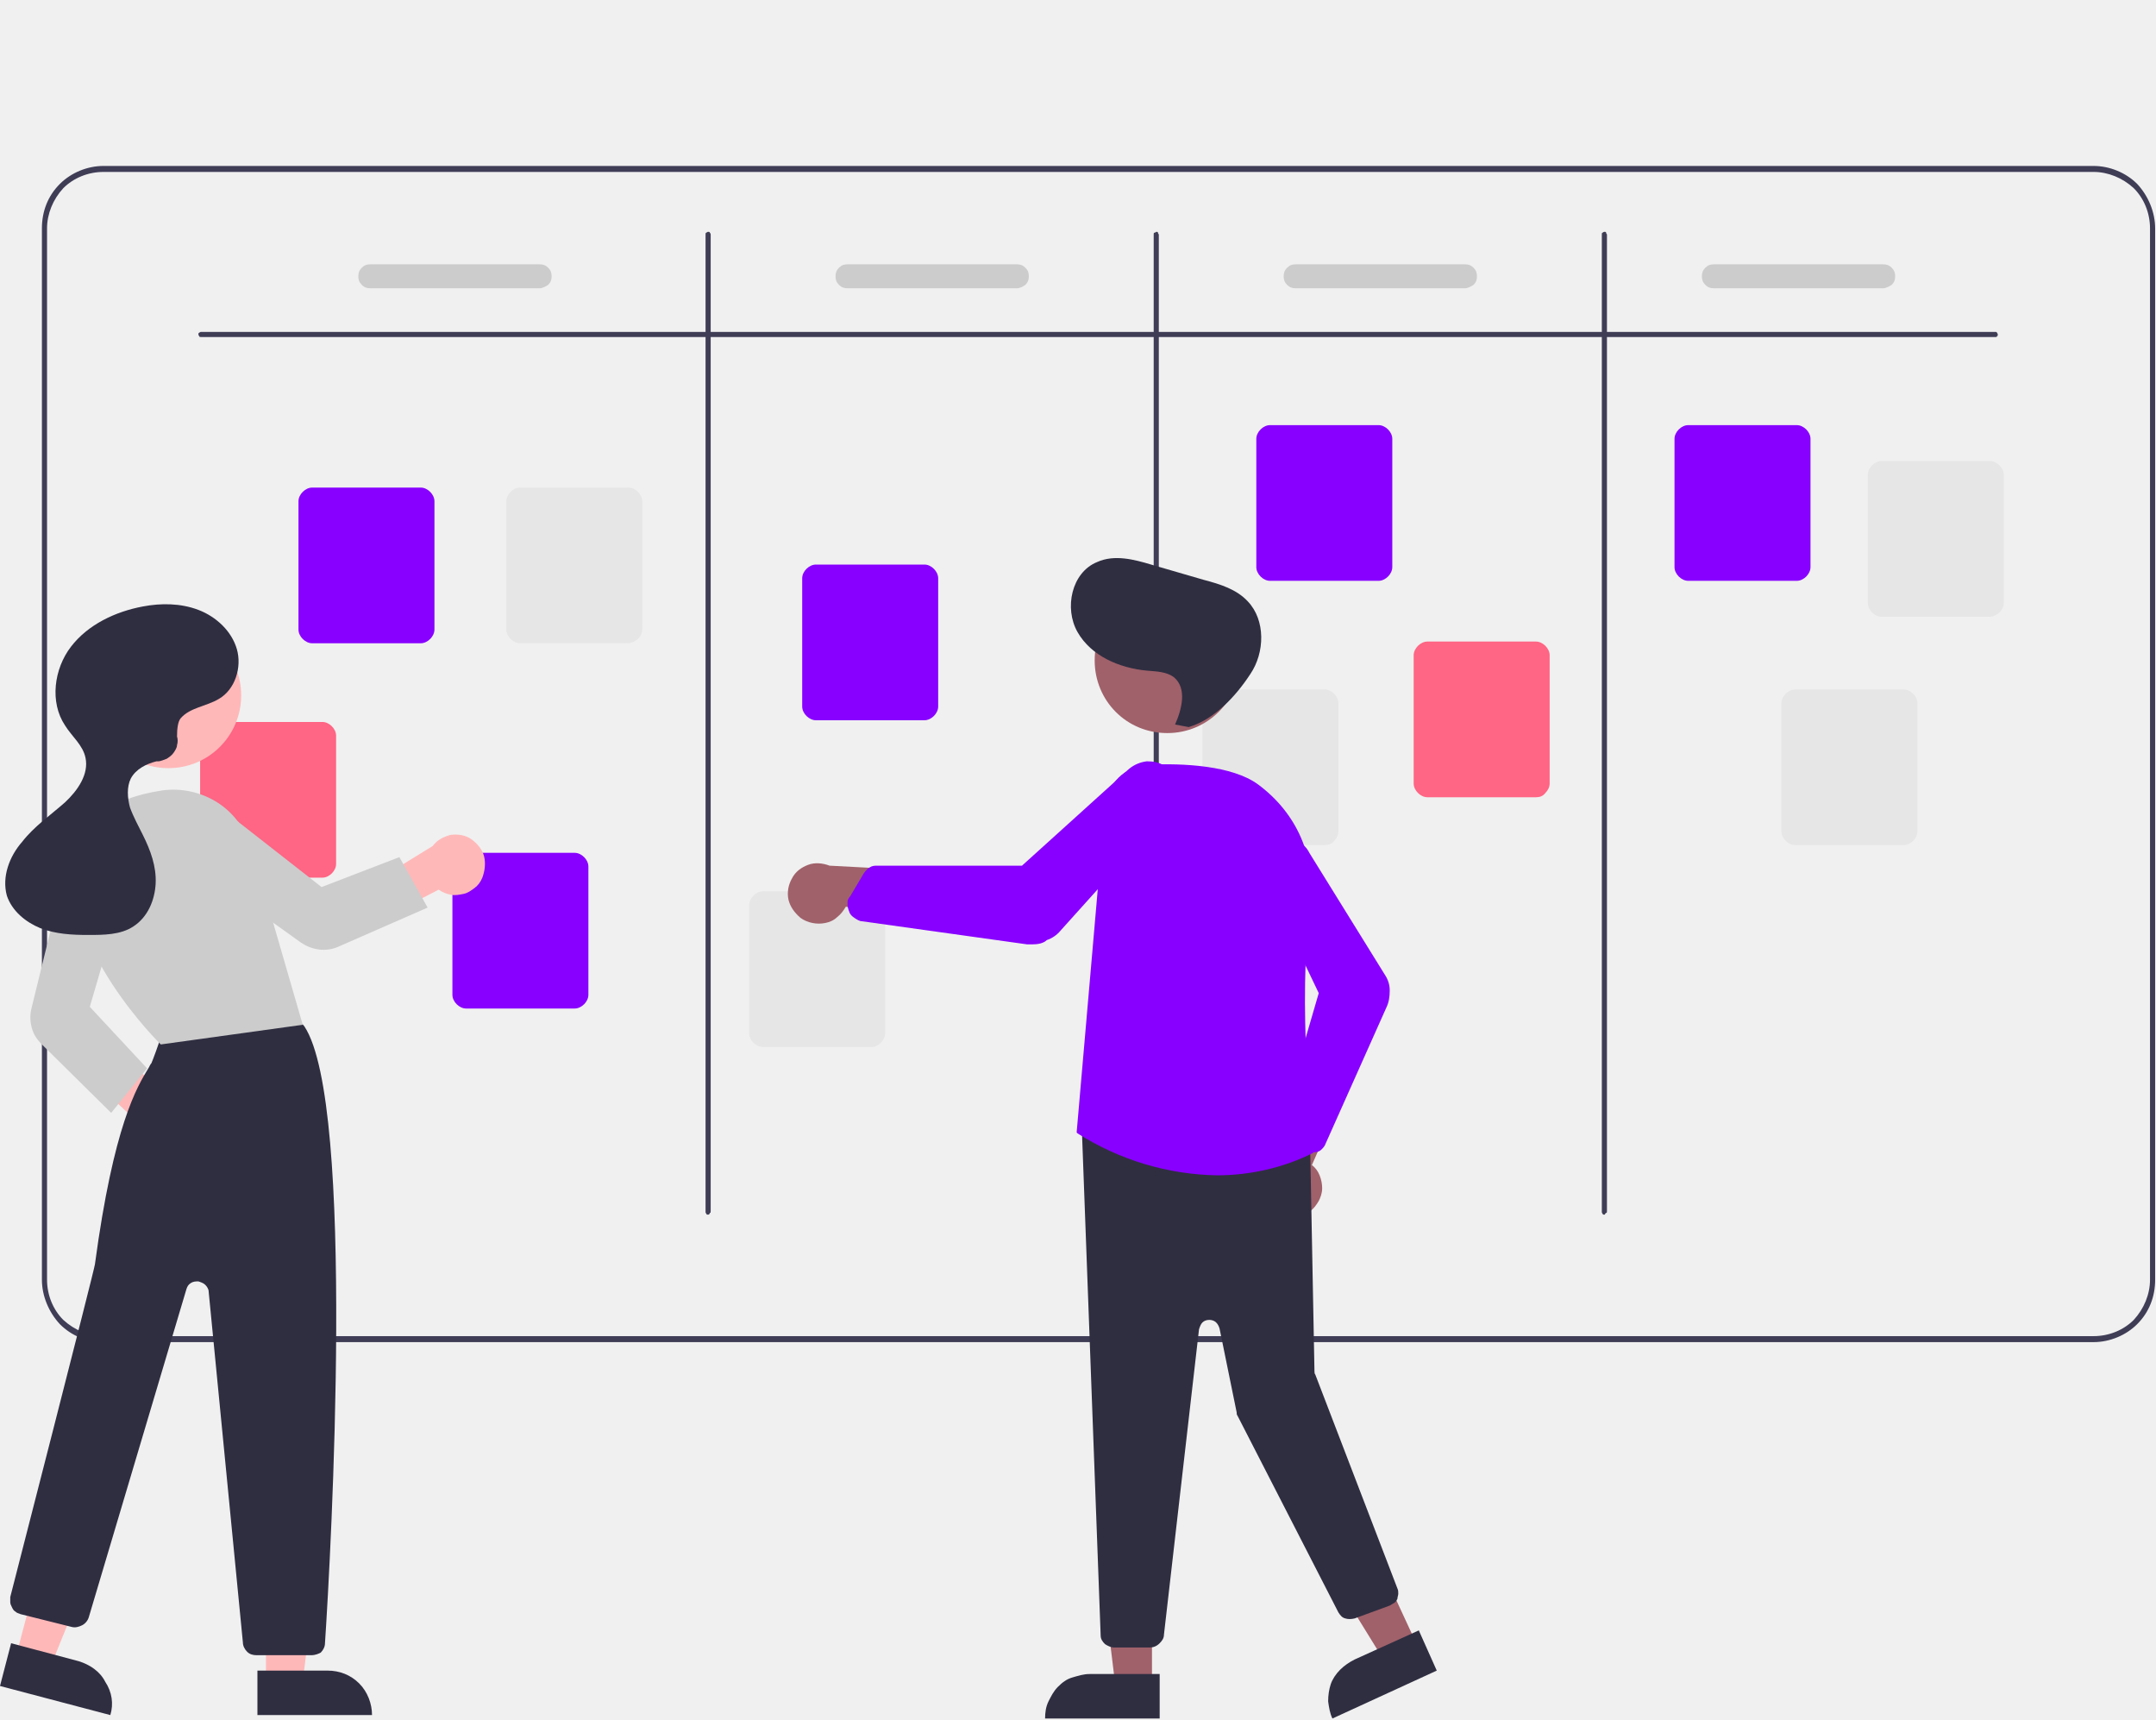
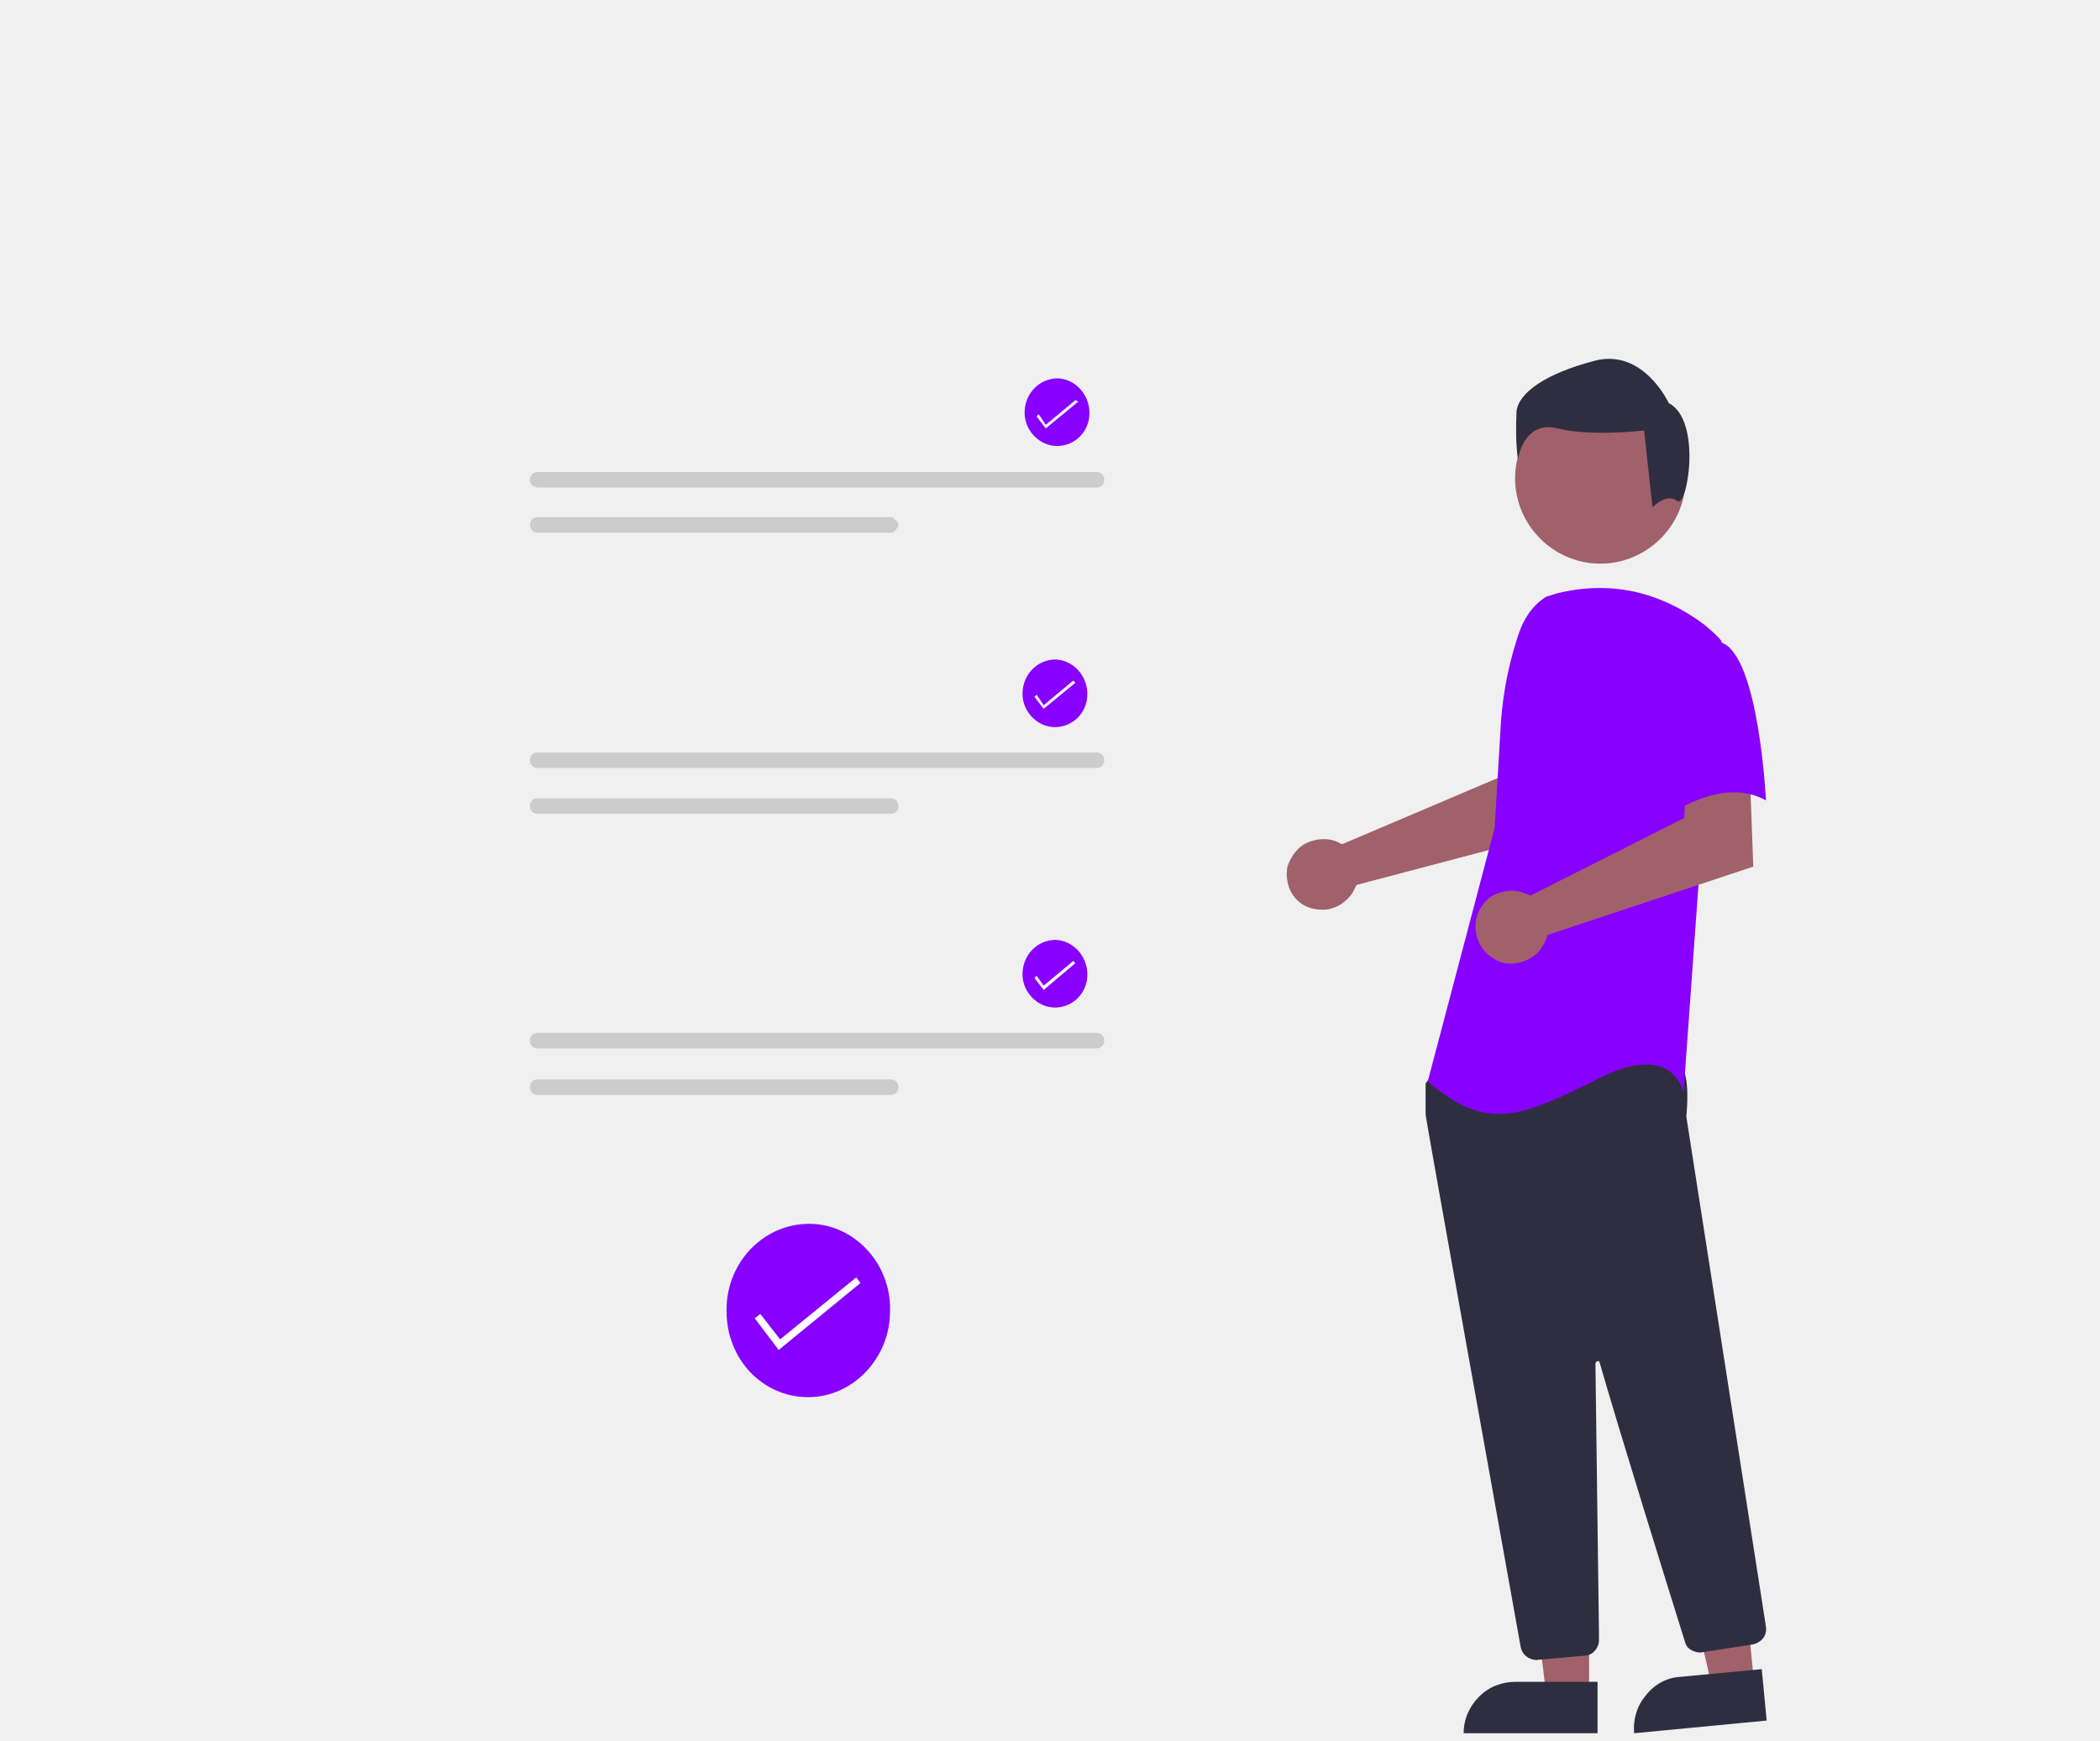
- <svg xmlns="http://www.w3.org/2000/svg" version="1.1" id="Calque_1" x="0px" y="0px" viewBox="0 0 252.1 201" style="enable-background:new 0 0 252.1 201;" xml:space="preserve">
+ <svg xmlns="http://www.w3.org/2000/svg" xmlns:xlink="http://www.w3.org/1999/xlink" version="1.1" id="Calque_1" x="0px" y="0px" viewBox="0 0 298 247" style="enable-background:new 0 0 298 247;" xml:space="preserve">
  <style type="text/css">
- 	.st0{fill:#3F3D56;}
+ 	.st0{clip-path:url(#SVGID_00000142869309172709067920000015686490393809019304_);}
	.st1{fill:#8800FF;}
- 	.st2{fill:#E6E6E6;}
- 	.st3{fill:#FF6584;}
- 	.st4{fill:#CCCCCC;}
- 	.st5{fill:#FFB8B8;}
- 	.st6{fill:#2F2E41;}
- 	.st7{fill:#A0616A;}
+ 	.st2{fill:#FFFFFF;}
+ 	.st3{fill:#A0616A;}
+ 	.st4{fill:#2F2E41;}
+ 	.st5{fill:#CCCCCC;}
</style>
-   <path class="st0" d="M244.8,19.4H12.1c-1.9,0-3.8,0.8-5.1,2.1c-1.4,1.4-2.1,3.2-2.1,5.2v122.9c0,1.9,0.8,3.8,2.1,5.2  c1.4,1.4,3.2,2.1,5.1,2.1h232.7c1.9,0,3.8-0.8,5.1-2.1c1.4-1.4,2.1-3.2,2.1-5.2V26.7c0-1.9-0.8-3.8-2.1-5.2  C248.6,20.2,246.7,19.4,244.8,19.4z M251.4,149.6c0,1.7-0.7,3.4-1.9,4.7c-1.2,1.2-2.9,1.9-4.7,1.9H12.1c-1.7,0-3.4-0.7-4.7-1.9  c-1.2-1.2-1.9-2.9-1.9-4.7V26.7c0-1.7,0.7-3.4,1.9-4.7c1.2-1.2,2.9-1.9,4.7-1.9h232.7c1.7,0,3.4,0.7,4.7,1.9  c1.2,1.2,1.9,2.9,1.9,4.7V149.6z" />
-   <path class="st0" d="M233.4,39.4H23.5c-0.1,0-0.2,0-0.2-0.1c-0.1-0.1-0.1-0.2-0.1-0.2c0-0.1,0-0.2,0.1-0.2c0.1-0.1,0.2-0.1,0.2-0.1  h209.8c0.1,0,0.2,0,0.2,0.1c0.1,0.1,0.1,0.2,0.1,0.2c0,0.1,0,0.2-0.1,0.2C233.5,39.3,233.5,39.4,233.4,39.4z" />
-   <path class="st0" d="M82.8,142c-0.1,0-0.2,0-0.2-0.1c-0.1-0.1-0.1-0.2-0.1-0.2V27.4c0-0.1,0-0.2,0.1-0.2c0.1-0.1,0.2-0.1,0.2-0.1  c0.1,0,0.2,0,0.2,0.1c0.1,0.1,0.1,0.2,0.1,0.2v114.2c0,0.1,0,0.2-0.1,0.2C83,141.9,82.9,142,82.8,142z" />
-   <path class="st0" d="M135.2,142c-0.1,0-0.2,0-0.2-0.1s-0.1-0.2-0.1-0.2V27.4c0-0.1,0-0.2,0.1-0.2s0.2-0.1,0.2-0.1  c0.1,0,0.2,0,0.2,0.1s0.1,0.2,0.1,0.2v114.2c0,0.1,0,0.2-0.1,0.2S135.3,142,135.2,142z" />
-   <path class="st0" d="M187.6,142c-0.1,0-0.2,0-0.2-0.1c-0.1-0.1-0.1-0.2-0.1-0.2V27.4c0-0.1,0-0.2,0.1-0.2c0.1-0.1,0.2-0.1,0.2-0.1  c0.1,0,0.2,0,0.2,0.1s0.1,0.2,0.1,0.2v114.2c0,0.1,0,0.2-0.1,0.2S187.7,142,187.6,142z" />
-   <path class="st1" d="M49.2,75.2H36.5c-0.4,0-0.8-0.2-1.1-0.5c-0.3-0.3-0.5-0.7-0.5-1.1v-15c0-0.4,0.2-0.8,0.5-1.1  c0.3-0.3,0.7-0.5,1.1-0.5h12.7c0.4,0,0.8,0.2,1.1,0.5c0.3,0.3,0.5,0.7,0.5,1.1v15c0,0.4-0.2,0.8-0.5,1.1C50,75,49.6,75.2,49.2,75.2z  " />
-   <path class="st1" d="M67.2,117.9H54.5c-0.4,0-0.8-0.2-1.1-0.5c-0.3-0.3-0.5-0.7-0.5-1.1v-15c0-0.4,0.2-0.8,0.5-1.1  c0.3-0.3,0.7-0.5,1.1-0.5h12.7c0.4,0,0.8,0.2,1.1,0.5c0.3,0.3,0.5,0.7,0.5,1.1v15c0,0.4-0.2,0.8-0.5,1.1  C68,117.7,67.6,117.9,67.2,117.9z" />
-   <path class="st1" d="M108.1,84.2H95.4c-0.4,0-0.8-0.2-1.1-0.5c-0.3-0.3-0.5-0.7-0.5-1.1v-15c0-0.4,0.2-0.8,0.5-1.1  c0.3-0.3,0.7-0.5,1.1-0.5h12.7c0.4,0,0.8,0.2,1.1,0.5c0.3,0.3,0.5,0.7,0.5,1.1v15c0,0.4-0.2,0.8-0.5,1.1  C108.9,84,108.5,84.2,108.1,84.2z" />
-   <path class="st1" d="M161.2,67.9h-12.7c-0.4,0-0.8-0.2-1.1-0.5c-0.3-0.3-0.5-0.7-0.5-1.1v-15c0-0.4,0.2-0.8,0.5-1.1  c0.3-0.3,0.7-0.5,1.1-0.5h12.7c0.4,0,0.8,0.2,1.1,0.5c0.3,0.3,0.5,0.7,0.5,1.1v15c0,0.4-0.2,0.8-0.5,1.1  C162,67.7,161.6,67.9,161.2,67.9z" />
-   <path class="st1" d="M210.1,67.9h-12.7c-0.4,0-0.8-0.2-1.1-0.5c-0.3-0.3-0.5-0.7-0.5-1.1v-15c0-0.4,0.2-0.8,0.5-1.1  c0.3-0.3,0.7-0.5,1.1-0.5h12.7c0.4,0,0.8,0.2,1.1,0.5c0.3,0.3,0.5,0.7,0.5,1.1v15c0,0.4-0.2,0.8-0.5,1.1  C210.9,67.7,210.5,67.9,210.1,67.9z" />
-   <path class="st2" d="M232.6,72.1H220c-0.4,0-0.8-0.2-1.1-0.5s-0.5-0.7-0.5-1.1v-15c0-0.4,0.2-0.8,0.5-1.1c0.3-0.3,0.7-0.5,1.1-0.5  h12.7c0.4,0,0.8,0.2,1.1,0.5c0.3,0.3,0.5,0.7,0.5,1.1v15c0,0.4-0.2,0.8-0.5,1.1C233.4,71.9,233.1,72.1,232.6,72.1z" />
-   <path class="st2" d="M222.6,98.8h-12.7c-0.4,0-0.8-0.2-1.1-0.5c-0.3-0.3-0.5-0.7-0.5-1.1v-15c0-0.4,0.2-0.8,0.5-1.1  c0.3-0.3,0.7-0.5,1.1-0.5h12.7c0.4,0,0.8,0.2,1.1,0.5c0.3,0.3,0.5,0.7,0.5,1.1v15c0,0.4-0.2,0.8-0.5,1.1  C223.4,98.6,223,98.8,222.6,98.8z" />
-   <path class="st3" d="M179.6,93.2h-12.7c-0.4,0-0.8-0.2-1.1-0.5c-0.3-0.3-0.5-0.7-0.5-1.1v-15c0-0.4,0.2-0.8,0.5-1.1  c0.3-0.3,0.7-0.5,1.1-0.5h12.7c0.4,0,0.8,0.2,1.1,0.5c0.3,0.3,0.5,0.7,0.5,1.1v15c0,0.4-0.2,0.8-0.5,1.1  C180.4,93.1,180,93.2,179.6,93.2z" />
-   <path class="st2" d="M154.9,98.8h-12.7c-0.4,0-0.8-0.2-1.1-0.5c-0.3-0.3-0.5-0.7-0.5-1.1v-15c0-0.4,0.2-0.8,0.5-1.1  c0.3-0.3,0.7-0.5,1.1-0.5h12.7c0.4,0,0.8,0.2,1.1,0.5c0.3,0.3,0.5,0.7,0.5,1.1v15c0,0.4-0.2,0.8-0.5,1.1  C155.8,98.6,155.4,98.8,154.9,98.8z" />
-   <path class="st2" d="M101.9,122.4H89.2c-0.4,0-0.8-0.2-1.1-0.5c-0.3-0.3-0.5-0.7-0.5-1.1v-15c0-0.4,0.2-0.8,0.5-1.1  c0.3-0.3,0.7-0.5,1.1-0.5h12.7c0.4,0,0.8,0.2,1.1,0.5s0.5,0.7,0.5,1.1v15c0,0.4-0.2,0.8-0.5,1.1S102.3,122.4,101.9,122.4z" />
-   <path class="st3" d="M37.7,102.6H25c-0.4,0-0.8-0.2-1.1-0.5c-0.3-0.3-0.5-0.7-0.5-1.1v-15c0-0.4,0.2-0.8,0.5-1.1  c0.3-0.3,0.7-0.5,1.1-0.5h12.7c0.4,0,0.8,0.2,1.1,0.5c0.3,0.3,0.5,0.7,0.5,1.1v15c0,0.4-0.2,0.8-0.5,1.1  C38.5,102.4,38.1,102.6,37.7,102.6z" />
-   <path class="st2" d="M73.4,75.2H60.8c-0.4,0-0.8-0.2-1.1-0.5c-0.3-0.3-0.5-0.7-0.5-1.1v-15c0-0.4,0.2-0.8,0.5-1.1  c0.3-0.3,0.7-0.5,1.1-0.5h12.7c0.4,0,0.8,0.2,1.1,0.5c0.3,0.3,0.5,0.7,0.5,1.1v15c0,0.4-0.2,0.8-0.5,1.1  C74.2,75,73.8,75.2,73.4,75.2z" />
-   <path class="st4" d="M63.1,33.7H43.3c-0.4,0-0.7-0.1-1-0.4c-0.3-0.3-0.4-0.6-0.4-1c0-0.4,0.1-0.7,0.4-1c0.3-0.3,0.6-0.4,1-0.4h19.8  c0.4,0,0.7,0.1,1,0.4c0.3,0.3,0.4,0.6,0.4,1c0,0.4-0.1,0.7-0.4,1C63.8,33.5,63.4,33.7,63.1,33.7z" />
-   <path class="st4" d="M118.9,33.7H99.1c-0.4,0-0.7-0.1-1-0.4c-0.3-0.3-0.4-0.6-0.4-1c0-0.4,0.1-0.7,0.4-1c0.3-0.3,0.6-0.4,1-0.4h19.8  c0.4,0,0.7,0.1,1,0.4c0.3,0.3,0.4,0.6,0.4,1c0,0.4-0.1,0.7-0.4,1C119.6,33.5,119.3,33.7,118.9,33.7z" />
-   <path class="st4" d="M171.3,33.7h-19.8c-0.4,0-0.7-0.1-1-0.4c-0.3-0.3-0.4-0.6-0.4-1c0-0.4,0.1-0.7,0.4-1c0.3-0.3,0.6-0.4,1-0.4  h19.8c0.4,0,0.7,0.1,1,0.4c0.3,0.3,0.4,0.6,0.4,1c0,0.4-0.1,0.7-0.4,1C172,33.5,171.6,33.7,171.3,33.7z" />
-   <path class="st4" d="M220.2,33.7h-19.8c-0.4,0-0.7-0.1-1-0.4c-0.3-0.3-0.4-0.6-0.4-1c0-0.4,0.1-0.7,0.4-1c0.3-0.3,0.6-0.4,1-0.4  h19.8c0.4,0,0.7,0.1,1,0.4c0.3,0.3,0.4,0.6,0.4,1c0,0.4-0.1,0.7-0.4,1C220.9,33.5,220.5,33.7,220.2,33.7z" />
-   <path class="st5" d="M18.8,135.3c-0.5-0.1-1-0.2-1.4-0.5c-0.4-0.3-0.8-0.6-1.1-1c-0.3-0.4-0.5-0.9-0.6-1.4c-0.1-0.5-0.1-1,0.1-1.5  l-8.9-8.3l4.7-1.2l8.7,7.1c0.8,0.3,1.5,0.9,1.9,1.6c0.4,0.8,0.5,1.6,0.4,2.5c-0.2,0.8-0.7,1.6-1.4,2.1  C20.5,135.2,19.6,135.4,18.8,135.3z" />
-   <path class="st5" d="M31.1,196.6h4.3l2-16.4h-6.3L31.1,196.6z" />
-   <path class="st6" d="M43.5,200.5l-13.4,0l0-5.2l8.2,0c1.4,0,2.7,0.5,3.7,1.5C43,197.8,43.5,199.2,43.5,200.5L43.5,200.5z" />
-   <path class="st5" d="M1.9,193.5l4.1,1.1l6.2-15.3l-6.1-1.6L1.9,193.5z" />
-   <path class="st6" d="M12.9,200.5L0,197.1l1.3-5l7.9,2.1c1.3,0.4,2.5,1.2,3.1,2.4C13.1,197.8,13.3,199.2,12.9,200.5z" />
-   <path class="st6" d="M36.4,193.5H30c-0.4,0-0.8-0.1-1.1-0.4c-0.3-0.3-0.5-0.7-0.5-1.1L24.4,151c0-0.3-0.2-0.6-0.4-0.8  c-0.2-0.2-0.5-0.3-0.8-0.4c-0.3,0-0.6,0-0.9,0.2c-0.3,0.2-0.4,0.4-0.5,0.7L10.4,189c-0.1,0.4-0.4,0.8-0.8,1  c-0.4,0.2-0.8,0.3-1.2,0.2l-6-1.5c-0.2-0.1-0.4-0.1-0.6-0.3c-0.2-0.1-0.3-0.3-0.4-0.5c-0.1-0.2-0.2-0.4-0.2-0.6c0-0.2,0-0.4,0-0.6  c0.1-0.4,9.9-38.5,9.9-38.9c2.2-16.3,4.9-20.7,6.3-23c0.1-0.2,0.2-0.4,0.3-0.5c0.1-0.2,0.9-2.3,1.3-3.7c0.1-0.2,0.2-0.4,0.3-0.6  c0.1-0.2,0.3-0.3,0.5-0.4c6-3.1,13-0.9,15-0.2c0.3,0.1,0.6,0.3,0.8,0.6c6,9.1,3.1,61.6,2.4,72.1c0,0.4-0.2,0.8-0.5,1.1  C37.3,193.3,36.9,193.5,36.4,193.5z" />
-   <path class="st5" d="M19.7,89.8c4.7,0,8.5-3.8,8.5-8.5s-3.8-8.5-8.5-8.5c-4.7,0-8.5,3.8-8.5,8.5S15,89.8,19.7,89.8z" />
-   <path class="st4" d="M18.8,122.1L18.8,122.1c-0.2-0.2-11.5-11.3-10.1-21.6c0.6-4.4,4.2-7.2,10.3-8.1c2.2-0.3,4.5,0.2,6.4,1.4  c1.9,1.2,3.3,3.1,4,5.3l6,20.7L18.8,122.1z" />
-   <path class="st4" d="M13,130.1l-8.1-8c-0.6-0.6-1-1.2-1.2-2c-0.2-0.8-0.2-1.5,0-2.3l3.9-15.9c0.1-0.5,0.3-0.9,0.6-1.3  c0.3-0.4,0.7-0.7,1.1-1s0.9-0.4,1.4-0.4c0.5-0.1,1,0,1.5,0.1c0.9,0.3,1.6,0.9,2.1,1.7c0.4,0.8,0.5,1.8,0.3,2.7l-4.1,14l6.7,7.2  L13,130.1z" />
-   <path class="st5" d="M56.4,102.6c-0.2,0.5-0.5,0.9-0.9,1.2c-0.4,0.3-0.8,0.6-1.3,0.7c-0.5,0.1-1,0.2-1.5,0.1c-0.5-0.1-1-0.3-1.4-0.6  l-10.8,5.6l0.5-4.8l9.6-5.9c0.5-0.7,1.3-1.1,2.1-1.3c0.8-0.1,1.7,0,2.4,0.5c0.7,0.5,1.3,1.2,1.5,2C56.8,100.9,56.7,101.8,56.4,102.6  L56.4,102.6z" />
-   <path class="st4" d="M50,106.1l-10.5,4.6c-0.7,0.3-1.5,0.4-2.2,0.3c-0.8-0.1-1.5-0.4-2.1-0.8l-13.4-9.6c-0.4-0.3-0.7-0.7-1-1.1  c-0.3-0.4-0.4-0.9-0.5-1.4c-0.1-0.5,0-1,0.1-1.5c0.1-0.5,0.4-0.9,0.7-1.3c0.6-0.7,1.5-1.2,2.4-1.3s1.9,0.2,2.6,0.7l11.5,9l9.1-3.5  L50,106.1z" />
-   <path class="st6" d="M21.1,84c1.1-1.3,3-1.4,4.5-2.3c1.9-1.1,2.7-3.7,2.1-5.8s-2.4-3.8-4.5-4.6c-2.1-0.8-4.4-0.8-6.5-0.4  c-3.2,0.6-6.4,2.1-8.4,4.7c-2,2.6-2.5,6.5-0.7,9.2c0.8,1.3,2.1,2.3,2.4,3.8c0.4,1.9-0.9,3.8-2.4,5.2c-1.7,1.5-3.6,2.8-5,4.6  c-1.5,1.7-2.4,4.1-1.8,6.3c0.6,1.8,2.2,3.1,3.9,3.8c1.8,0.7,3.7,0.8,5.6,0.8c1.8,0,3.8,0,5.3-1c1.7-1.1,2.5-3.1,2.6-5  c0.1-2-0.6-3.9-1.5-5.7c-0.5-1-1.1-2.1-1.5-3.2c-0.3-1.1-0.4-2.4,0.1-3.4c0.6-1.1,1.8-1.7,3-2c0.1,0,0.1,0,0.2,0  c0.3,0,0.7-0.2,1-0.3c0.3-0.2,0.6-0.4,0.8-0.7c0.2-0.3,0.4-0.6,0.4-0.9c0.1-0.3,0.1-0.7,0-1C20.7,85.2,20.8,84.4,21.1,84z" />
-   <path class="st7" d="M134.7,196.9h-4.3l-2-16.4h6.3L134.7,196.9z" />
-   <path class="st6" d="M127.4,195.7h8.2v5.2h-13.4c0-0.7,0.1-1.4,0.4-2c0.3-0.6,0.6-1.2,1.1-1.7c0.5-0.5,1-0.9,1.7-1.1  C126.1,195.9,126.7,195.7,127.4,195.7z" />
-   <path class="st7" d="M165.6,192.1l-3.9,1.8l-8.7-14.1l5.7-2.6L165.6,192.1z" />
-   <path class="st6" d="M158.4,194l7.5-3.4l2.1,4.7l-12.2,5.6c-0.3-0.6-0.4-1.3-0.5-2c0-0.7,0.1-1.4,0.3-2c0.2-0.6,0.6-1.2,1.1-1.7  C157.2,194.7,157.8,194.3,158.4,194z" />
-   <path class="st7" d="M153.2,141.6c0.4-0.3,0.7-0.7,1-1.2c0.2-0.4,0.4-0.9,0.4-1.5c0-0.5-0.1-1-0.3-1.5c-0.2-0.5-0.5-0.9-0.9-1.2  l5-11.4l-6.4,1.1l-3.8,10.6c-0.5,0.7-0.8,1.5-0.8,2.4c0,0.9,0.4,1.7,1,2.3c0.6,0.6,1.4,1,2.3,1.1  C151.6,142.4,152.5,142.1,153.2,141.6z" />
-   <path class="st6" d="M134.4,192.6h-4.1c-0.4,0-0.8-0.2-1.1-0.4c-0.3-0.3-0.5-0.6-0.5-1l-2.2-59.2c0-0.2,0-0.5,0.1-0.7  c0.1-0.2,0.2-0.4,0.4-0.6c0.2-0.2,0.4-0.3,0.6-0.4c0.2-0.1,0.4-0.1,0.7-0.1l23.5,2.5c0.4,0,0.7,0.2,1,0.5c0.3,0.3,0.4,0.6,0.4,1  l0.5,26.1c0,0.1,0,0.3,0.1,0.4l9.6,25c0.1,0.2,0.1,0.4,0.1,0.6c0,0.2-0.1,0.4-0.1,0.6c-0.1,0.2-0.2,0.4-0.4,0.5  c-0.2,0.1-0.3,0.2-0.5,0.3l-4.1,1.5c-0.4,0.1-0.8,0.1-1.1,0c-0.4-0.1-0.6-0.4-0.8-0.7l-11.8-23c-0.1-0.1-0.1-0.3-0.1-0.4l-2-9.8  c-0.1-0.3-0.2-0.5-0.4-0.7c-0.2-0.2-0.5-0.3-0.8-0.3c-0.3,0-0.6,0.1-0.8,0.3c-0.2,0.2-0.3,0.5-0.4,0.8l-4.1,35.7  c0,0.4-0.2,0.7-0.5,1C135.2,192.5,134.8,192.6,134.4,192.6z" />
-   <path class="st7" d="M136.5,85.7c4.7,0,8.5-3.8,8.5-8.5s-3.8-8.5-8.5-8.5c-4.7,0-8.5,3.8-8.5,8.5S131.7,85.7,136.5,85.7z" />
-   <path class="st1" d="M142.3,137.4c-5.8-0.1-11.4-1.8-16.3-4.9l-0.1-0.1l0-0.1l3.3-38c0.1-1.3,0.7-2.5,1.6-3.4  c0.9-0.9,2.2-1.4,3.4-1.5c4.2-0.2,9.9,0.1,12.9,2.3c4.6,3.4,6.8,8.6,6.1,14.1c-1.5,11.5,0.2,27.1,0.4,28.8l0,0.1l-0.1,0.1  C150.1,136.5,146.2,137.4,142.3,137.4z" />
-   <path class="st1" d="M153.6,134.7c-0.2,0-0.5-0.1-0.7-0.1c-0.2-0.1-0.4-0.2-0.6-0.4l-1.9-2c-0.2-0.2-0.3-0.5-0.4-0.8  c-0.1-0.3-0.1-0.6,0-0.9l4.2-14.4l-6.5-13.6c-0.3-0.6-0.4-1.4-0.2-2c0.1-0.6,0.5-1.1,0.9-1.6c0.5-0.4,1-0.7,1.6-0.8  c0.6-0.1,1.2,0,1.8,0.3c0.6,0.3,1,0.7,1.3,1.3l8.8,14.2c0.4,0.6,0.6,1.2,0.6,1.9c0,0.7-0.1,1.4-0.4,2l-7.1,15.9  c-0.1,0.3-0.3,0.5-0.5,0.7c-0.2,0.2-0.5,0.3-0.8,0.3C153.8,134.7,153.7,134.7,153.6,134.7z" />
-   <path class="st7" d="M93.6,107.3c0.4,0.3,0.9,0.5,1.4,0.6c0.5,0.1,1,0.1,1.5,0c0.5-0.1,1-0.3,1.4-0.7c0.4-0.3,0.7-0.7,1-1.2  l12.3,1.6l-2.8-5.8L97,101.2c-0.8-0.3-1.7-0.4-2.5-0.1c-0.8,0.3-1.5,0.8-1.9,1.6c-0.4,0.7-0.6,1.6-0.4,2.5  C92.4,106,92.9,106.7,93.6,107.3L93.6,107.3z" />
-   <path class="st1" d="M120.7,110.4c-0.2,0-0.4,0-0.6,0l-19.3-2.7c-0.3,0-0.6-0.2-0.9-0.4c-0.3-0.2-0.5-0.4-0.6-0.7  c0-0.1-0.1-0.2-0.1-0.3l0,0c-0.1-0.3-0.1-0.5-0.1-0.8c0-0.3,0.1-0.5,0.3-0.7l1.6-2.7c0.2-0.3,0.4-0.5,0.7-0.7  c0.3-0.2,0.6-0.2,0.9-0.2h0l16.9,0L132,89.9c0.6-0.5,1.3-0.8,2.1-0.9c0.7,0,1.4,0.1,2,0.5s1,0.9,1.3,1.5c0.3,0.6,0.4,1.3,0.2,2  c-0.1,0.7-0.5,1.3-1,1.8l-12.6,14c-0.4,0.5-1,0.9-1.6,1.1C122,110.3,121.3,110.4,120.7,110.4z" />
-   <path class="st6" d="M137.4,84.7c0.8-1.8,1.4-4.2-0.1-5.5c-0.9-0.7-2.1-0.7-3.2-0.8c-3.2-0.3-6.5-1.7-8.1-4.5  c-1.6-2.8-0.7-7,2.3-8.2c2-0.9,4.3-0.3,6.3,0.3l6.2,1.8c1.9,0.5,3.8,1.1,5.1,2.5c2.1,2.2,2,6,0.3,8.5c-1.7,2.6-4.2,5.3-7.2,6.2  L137.4,84.7z" />
+   <g>
+     <g>
+       <defs>
+         <rect id="SVGID_1_" x="20" y="51" width="258" height="195" />
+       </defs>
+       <clipPath id="SVGID_00000060723661019263303190000008572229685884009634_">
+         <use xlink:href="#SVGID_1_" style="overflow:visible;" />
+       </clipPath>
+       <g style="clip-path:url(#SVGID_00000060723661019263303190000008572229685884009634_);">
+         <path class="st1" d="M126.3,186.1c0,6.7-5.3,12.2-11.6,12.2c-6.5,0-11.6-5.4-11.6-12.2c0-0.2,0-0.3,0-0.4     c0.1-6.7,5.4-12.1,11.9-12C121.3,173.8,126.5,179.4,126.3,186.1L126.3,186.1z" />
+         <path class="st2" d="M110.5,191.6l-3.4-4.5l0.8-0.6l2.8,3.6l10.8-8.8l0.6,0.8L110.5,191.6z" />
+         <path class="st3" d="M189.8,119.5c0.3,0.1,0.4,0.3,0.7,0.3l22.1-9.4l0.8-5.8l8.8-0.1l-0.5,13.4l-29.2,7.7     c-0.1,0.2-0.2,0.4-0.3,0.6c-0.4,0.9-1.1,1.6-2,2.2c-0.9,0.5-1.8,0.8-2.8,0.7c-0.9,0-2-0.3-2.8-0.9c-0.8-0.6-1.4-1.4-1.7-2.3     c-0.3-0.9-0.4-2-0.2-2.9c0.3-0.9,0.8-1.8,1.5-2.5s1.6-1.1,2.6-1.3C187.9,119,188.9,119.1,189.8,119.5L189.8,119.5z" />
+         <path class="st3" d="M225.4,240.4h-6l-2.8-23.3h8.9V240.4z" />
+         <path class="st4" d="M215.1,238.7h11.6v7.3h-19c0-2,0.8-3.8,2.2-5.2C211.3,239.4,213.1,238.7,215.1,238.7L215.1,238.7     L215.1,238.7z" />
+         <path class="st3" d="M248.9,238.7l-6,0.6l-5.2-22.9l8.9-0.9L248.9,238.7z" />
+         <path class="st4" d="M238.4,238l11.6-1.1l0.7,7.3l-18.8,1.8c-0.2-1.9,0.4-3.9,1.6-5.3C234.7,239.1,236.5,238.1,238.4,238     L238.4,238z" />
+         <path class="st3" d="M227.1,80c6.6,0,12.1-5.4,12.1-12.1s-5.4-12.1-12.1-12.1S215,61.3,215,67.9S220.4,80,227.1,80z" />
+         <path class="st4" d="M218,235.6c-0.5,0-1-0.2-1.4-0.5c-0.4-0.3-0.7-0.8-0.8-1.3c-3.1-17.3-13.3-74-13.5-75.6v-0.1v-4.2     c0-0.2,0.1-0.3,0.2-0.4l1.4-1.9c0.1-0.1,0.2-0.2,0.3-0.3s0.2-0.1,0.3-0.1c7.7-0.3,32.9-1.4,34.1,0.1c1.2,1.6,0.8,6.1,0.7,7.1v0.1     l11.3,72.4c0.1,0.6-0.1,1.2-0.4,1.6c-0.3,0.4-0.9,0.8-1.5,0.9l-7.1,1.1c-0.5,0.1-1,0-1.6-0.3c-0.5-0.3-0.8-0.7-0.9-1.2     c-2.2-7-9.5-30.5-12.1-39.6c0-0.1-0.1-0.1-0.1-0.2c-0.1,0-0.1-0.1-0.2,0c-0.1,0-0.1,0-0.2,0.1c0,0.1-0.1,0.1-0.1,0.2     c0.1,8.6,0.4,30.8,0.5,38.4v0.9c0,0.5-0.2,1.1-0.6,1.5c-0.3,0.4-0.9,0.7-1.5,0.7l-6.8,0.6C218.2,235.6,218.1,235.7,218,235.6z" />
+         <path class="st1" d="M219.4,84.7c-2.1,1.3-3.4,3.5-4.1,5.9c-1.4,4.3-2.2,8.8-2.4,13.4l-0.8,13.5l-9.5,36c8.2,7,12.9,5.3,24-0.3     c11-5.7,12.3,1.9,12.3,1.9l2.2-30.6l3.2-33.5c-0.7-0.9-1.6-1.6-2.4-2.3c-2.9-2.2-6.3-3.9-9.9-4.7c-3.6-0.8-7.3-0.7-11,0.2     L219.4,84.7z" />
+         <path class="st3" d="M216.4,126.8c0.3,0.1,0.5,0.2,0.8,0.3l21.8-11l0.3-6l9-0.6l0.5,13.5l-29.2,9.7c-0.3,1-0.8,2-1.6,2.7     c-0.8,0.7-1.7,1.1-2.8,1.3s-2.1,0-3-0.5s-1.7-1.2-2.2-2.2c-0.5-0.9-0.7-2-0.6-3s0.5-2,1.2-2.8c0.7-0.9,1.6-1.4,2.6-1.6     C214.3,126.3,215.4,126.4,216.4,126.8L216.4,126.8z" />
+         <path class="st1" d="M244.3,91.2c5.3,1.9,6.3,22.4,6.3,22.4c-6.3-3.5-13.9,2.2-13.9,2.2s-1.6-5.3-3.5-12.3c-0.6-2-0.6-4.1-0.2-6     c0.4-2,1.4-3.8,2.8-5.3C235.7,92.2,238.8,89.3,244.3,91.2z" />
+         <path class="st4" d="M238,71.1c-1.5-1.2-3.5,0.9-3.5,0.9l-1.2-10.9c0,0-7.5,0.9-12.3-0.3c-4.8-1.2-5.6,4.4-5.6,4.4     c-0.3-2.2-0.3-4.5-0.2-6.8c0.3-2.7,4.2-5.4,11.1-7.2c6.9-1.8,10.5,6,10.5,6C241.6,59.7,239.4,72.3,238,71.1z" />
+         <path class="st5" d="M76.3,67c-0.3,0-0.6,0.1-0.8,0.3c-0.2,0.2-0.3,0.5-0.3,0.8s0.1,0.6,0.3,0.8c0.3,0.1,0.5,0.3,0.8,0.3h79.3     c0.3,0,0.6-0.1,0.8-0.3c0.2-0.2,0.3-0.5,0.3-0.8s-0.1-0.6-0.3-0.8c-0.2-0.2-0.5-0.3-0.8-0.3L76.3,67L76.3,67z" />
+         <path class="st5" d="M76.3,73.4c-0.3,0-0.6,0.1-0.8,0.3c-0.2,0.2-0.3,0.5-0.3,0.8s0.1,0.6,0.3,0.8c0.2,0.2,0.5,0.3,0.8,0.3h50.1     c0.2,0,0.3,0,0.4-0.1c0.2-0.1,0.3-0.2,0.3-0.3c0.1-0.1,0.2-0.3,0.3-0.3c0.1-0.2,0.1-0.3,0.1-0.4c0-0.2,0-0.3-0.1-0.4     s-0.2-0.3-0.3-0.3s-0.3-0.2-0.3-0.3c-0.1-0.1-0.3-0.1-0.4-0.1H76.3z" />
+         <path class="st1" d="M154.6,58.6c0,2.7-2.1,4.7-4.6,4.7s-4.6-2.2-4.6-4.7c0-0.1,0-0.1,0-0.2c0.1-2.7,2.2-4.7,4.7-4.7     C152.6,53.8,154.6,56,154.6,58.6L154.6,58.6z" />
+         <path class="st2" d="M148.4,60.8l-1.3-1.7l0.3-0.3l1,1.5l4.2-3.5L153,57L148.4,60.8z" />
+         <path class="st5" d="M76.3,106.8c-0.3,0-0.6,0.1-0.8,0.3c-0.2,0.2-0.3,0.5-0.3,0.8c0,0.3,0.1,0.6,0.3,0.8     c0.2,0.2,0.5,0.3,0.8,0.3h79.3c0.3,0,0.6-0.1,0.8-0.3c0.2-0.2,0.3-0.5,0.3-0.8c0-0.3-0.1-0.6-0.3-0.8c-0.2-0.2-0.5-0.3-0.8-0.3     H76.3z" />
+         <path class="st5" d="M76.3,113.3c-0.3,0-0.6,0.1-0.8,0.3c-0.2,0.2-0.3,0.5-0.3,0.8c0,0.3,0.1,0.6,0.3,0.8     c0.2,0.2,0.5,0.3,0.8,0.3h50.1c0.3,0,0.6-0.1,0.8-0.3s0.3-0.5,0.3-0.8c0-0.3-0.1-0.6-0.3-0.8c-0.2-0.2-0.5-0.3-0.8-0.3H76.3z" />
+         <path class="st1" d="M154.3,98.5c0,2.7-2.1,4.7-4.6,4.7s-4.6-2.2-4.6-4.7c0-0.1,0-0.1,0-0.2c0.1-2.7,2.2-4.7,4.7-4.7     C152.3,93.7,154.3,95.9,154.3,98.5L154.3,98.5z" />
+         <path class="st2" d="M148.1,100.6l-1.3-1.7l0.3-0.3l1,1.5l4.2-3.5l0.3,0.3L148.1,100.6z" />
+         <path class="st5" d="M76.3,146.6c-0.3,0-0.6,0.1-0.8,0.3c-0.2,0.2-0.3,0.5-0.3,0.8c0,0.3,0.1,0.6,0.3,0.8     c0.2,0.2,0.5,0.3,0.8,0.3h79.3c0.3,0,0.6-0.1,0.8-0.3c0.2-0.2,0.3-0.5,0.3-0.8c0-0.3-0.1-0.6-0.3-0.8c-0.2-0.2-0.5-0.3-0.8-0.3     H76.3z" />
+         <path class="st5" d="M76.3,153.2c-0.3,0-0.6,0.1-0.8,0.3c-0.2,0.2-0.3,0.5-0.3,0.8s0.1,0.6,0.3,0.8c0.2,0.2,0.5,0.3,0.8,0.3h50.1     c0.3,0,0.6-0.1,0.8-0.3c0.2-0.3,0.3-0.5,0.3-0.8s-0.1-0.6-0.3-0.8c-0.3-0.2-0.5-0.3-0.8-0.3H76.3z" />
+         <path class="st1" d="M154.3,138.3c0,2.7-2.1,4.7-4.6,4.7s-4.6-2.2-4.6-4.7c0-0.1,0-0.1,0-0.2c0.1-2.7,2.2-4.7,4.7-4.7     C152.3,133.5,154.3,135.7,154.3,138.3L154.3,138.3z" />
+         <path class="st2" d="M148.1,140.5l-1.3-1.7l0.3-0.3l1,1.4l4.2-3.5l0.3,0.3L148.1,140.5z" />
+       </g>
+     </g>
+   </g>
</svg>
